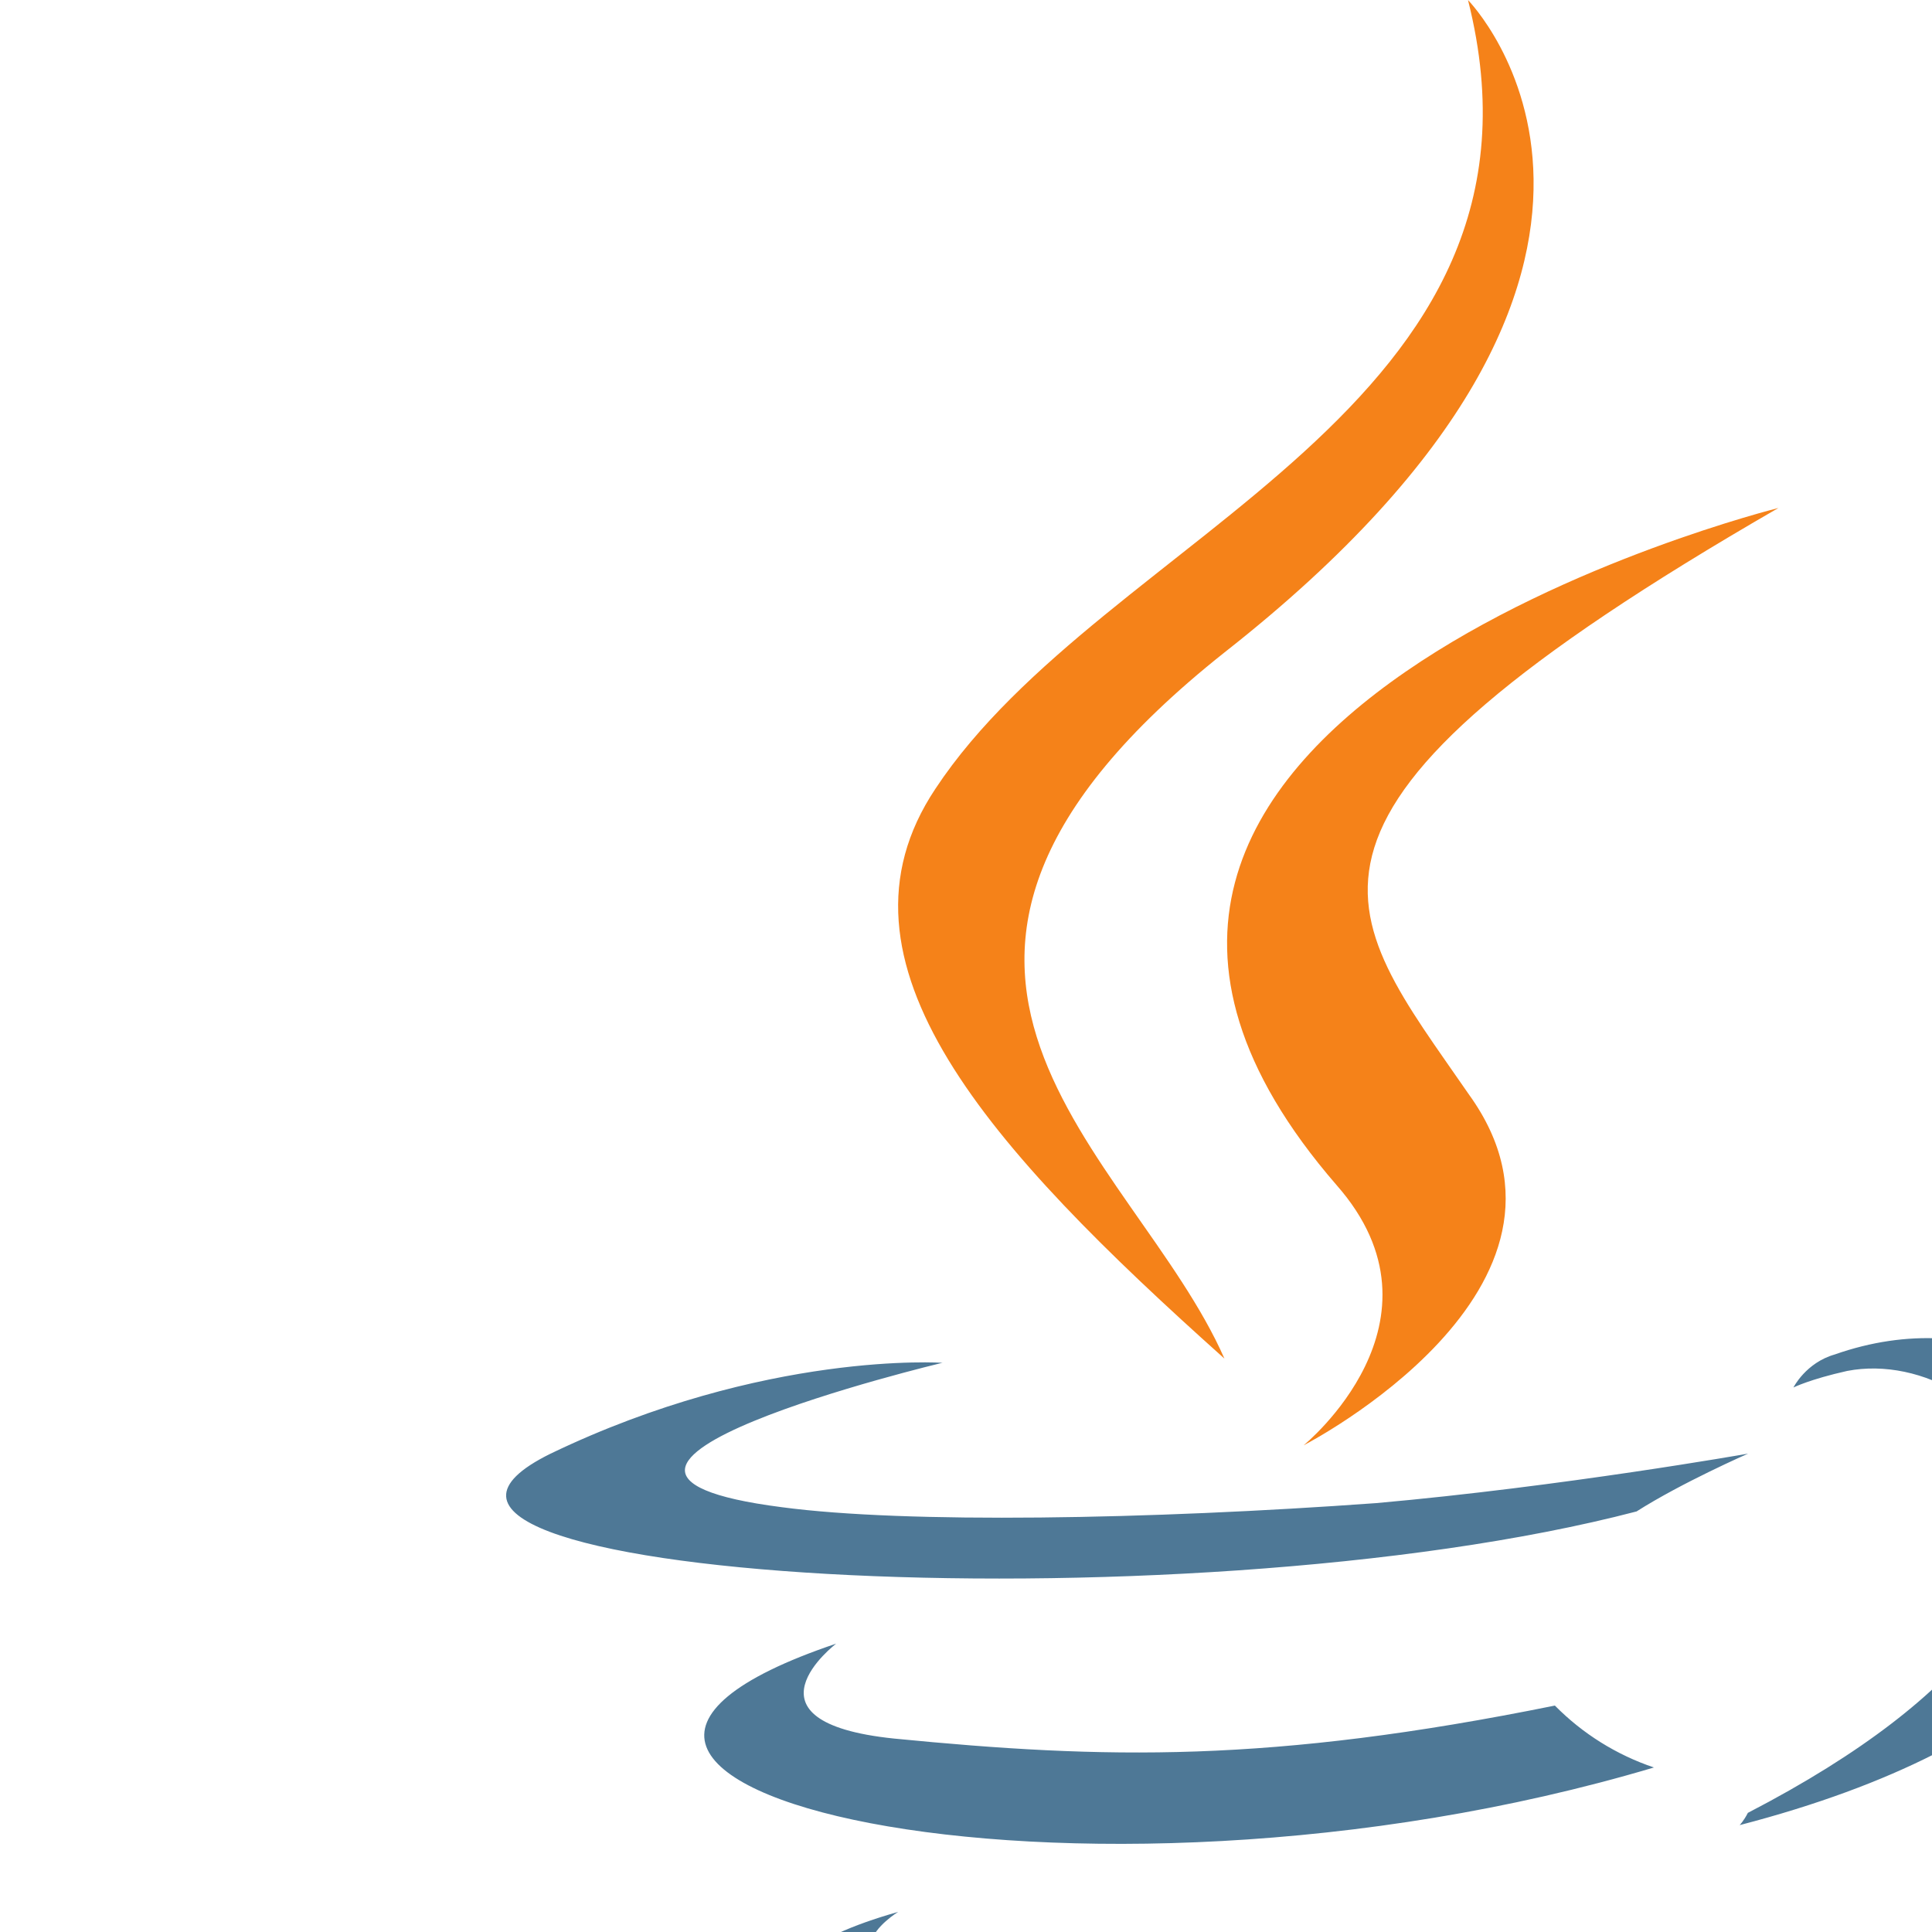
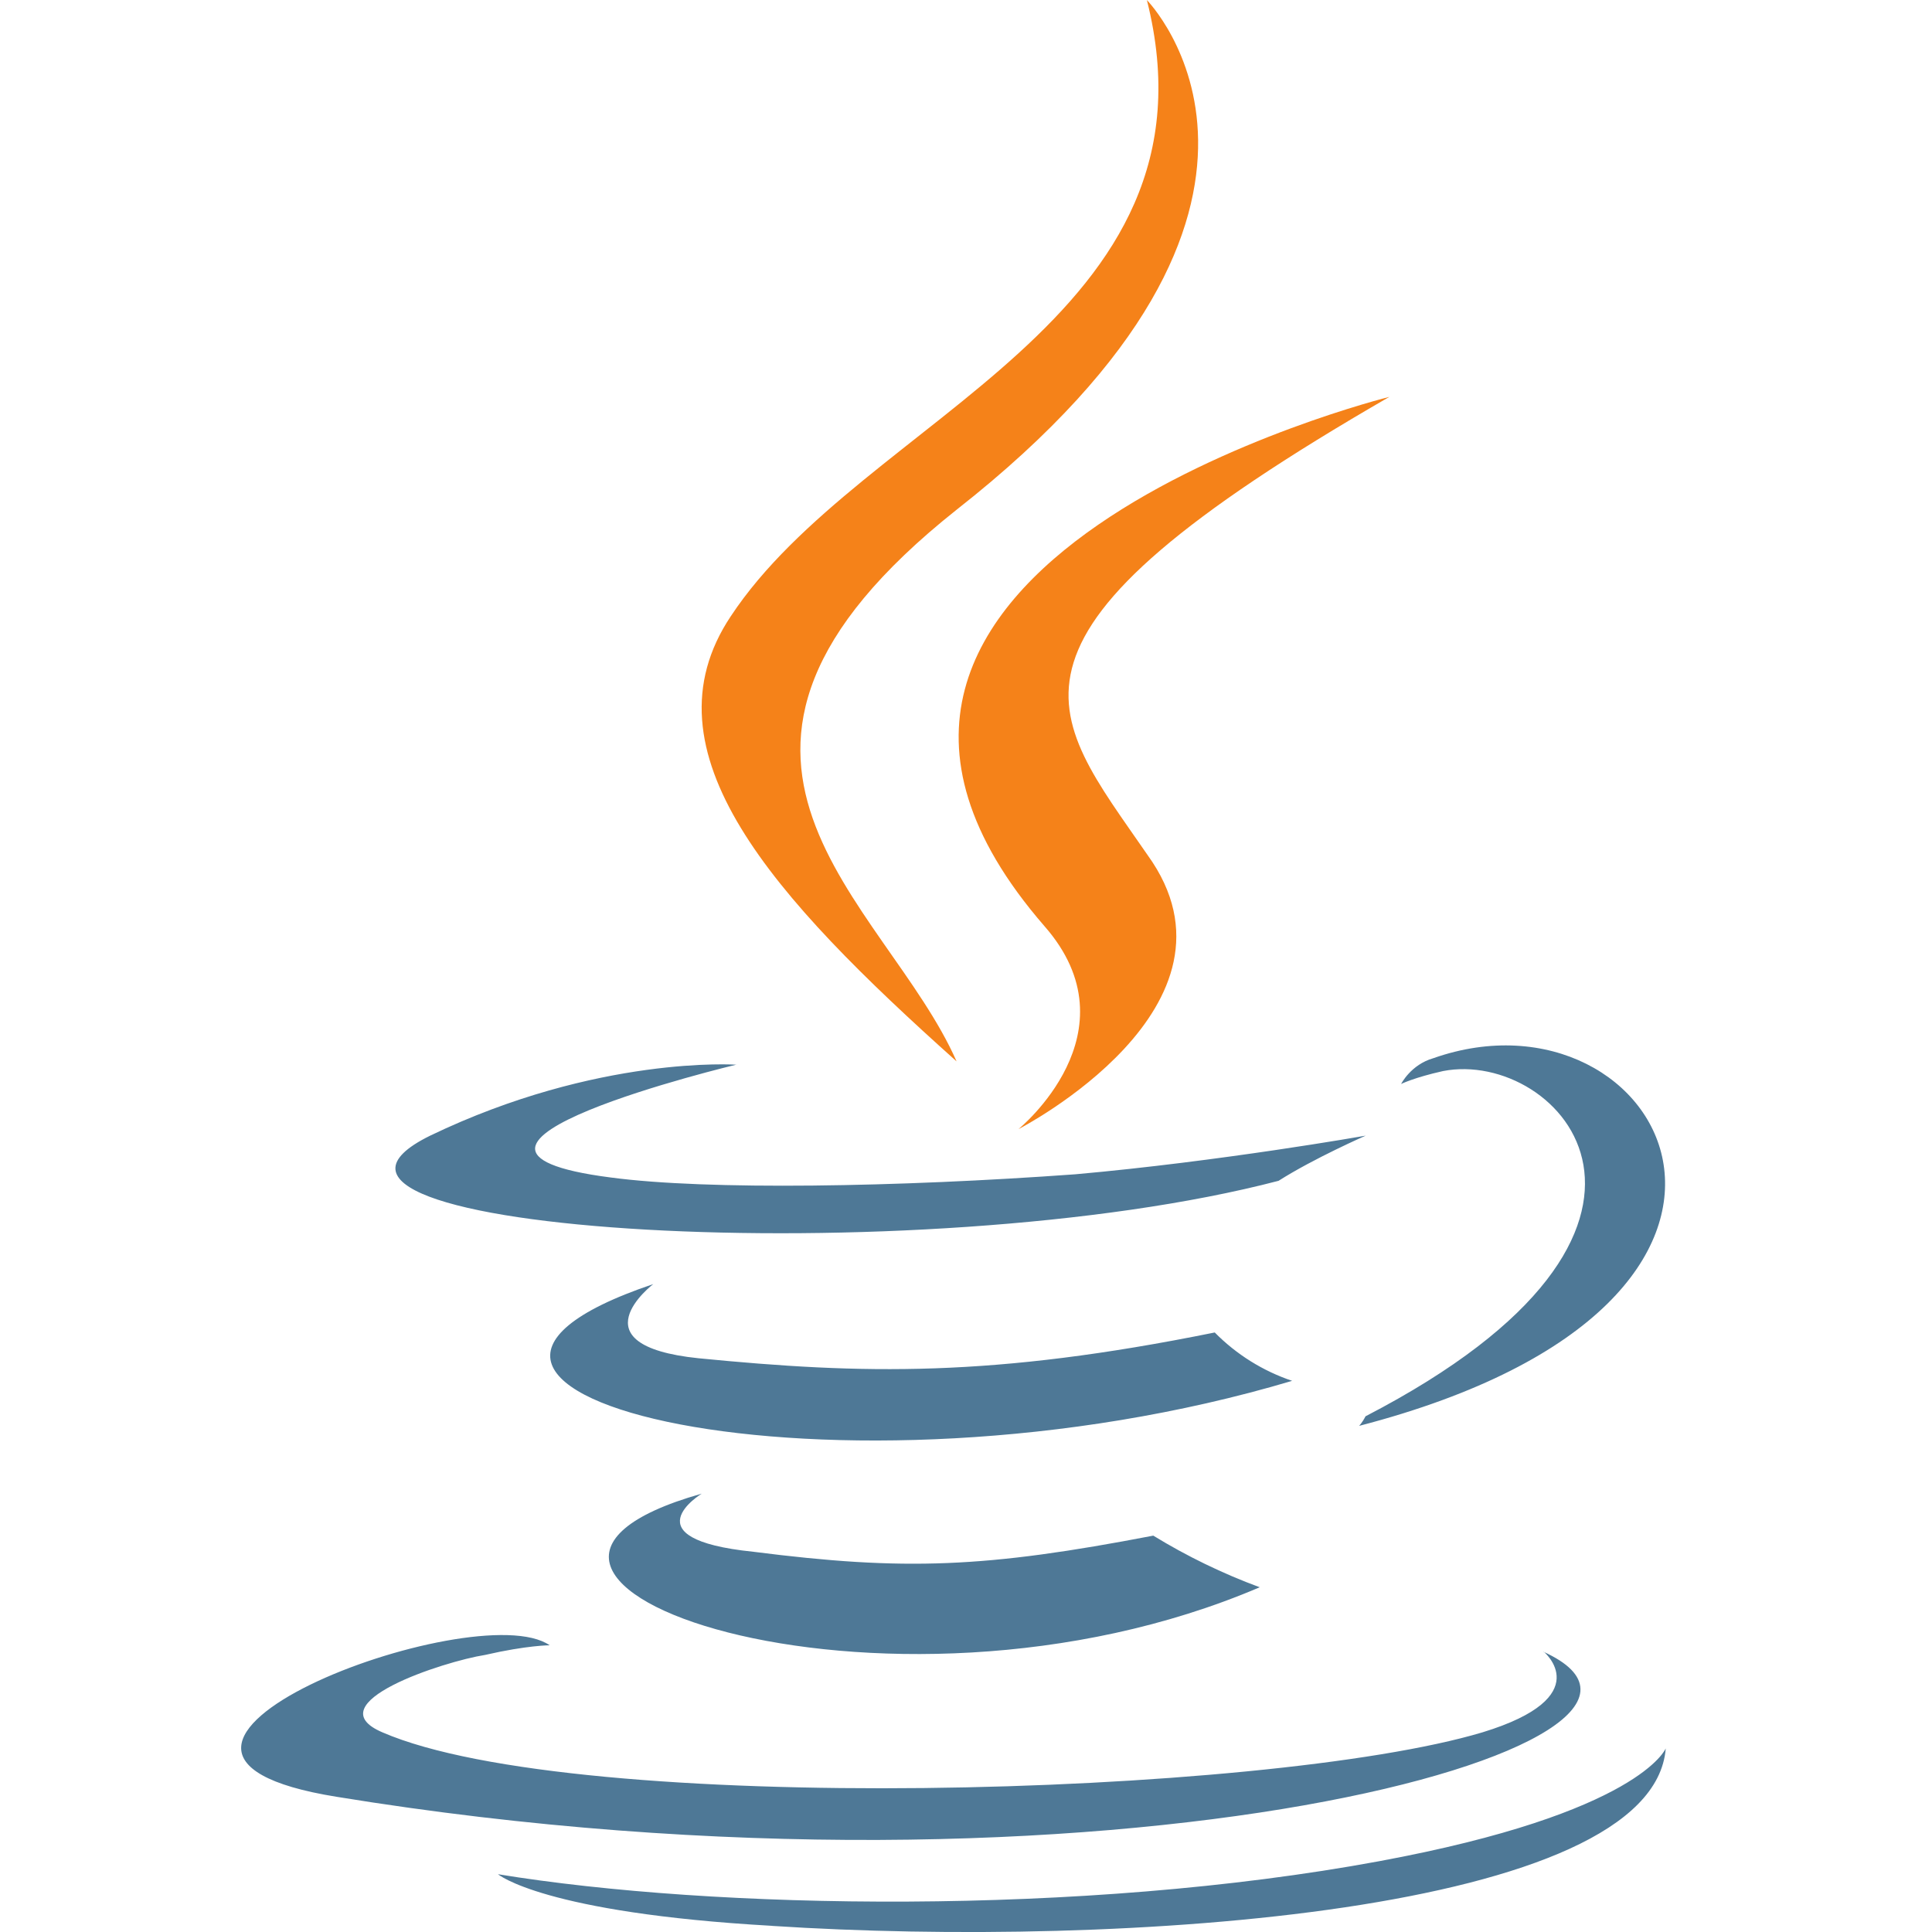
- <svg xmlns="http://www.w3.org/2000/svg" width="50" height="50" viewBox="0 0 25 25">
+ <svg xmlns="http://www.w3.org/2000/svg" width="50" height="50" viewBox="0 0 32 32">
  <path d="M11.622 24.74s-1.23.748.855.962c2.51.32 3.847.267 6.625-.267a10.02 10.02 0 0 0 1.763.855c-6.25 2.672-14.16-.16-9.244-1.55zm-.8-3.473s-1.336 1.015.748 1.23c2.725.267 4.862.32 8.55-.427a3.26 3.26 0 0 0 1.282.801c-7.534 2.244-15.976.214-10.58-1.603zm14.747 6.09s.908.748-1.015 1.336c-3.58 1.07-15.014 1.39-18.22 0-1.122-.48 1.015-1.175 1.7-1.282.695-.16 1.07-.16 1.07-.16-1.23-.855-8.175 1.763-3.526 2.51 12.77 2.084 23.296-.908 19.983-2.404zM12.2 17.633s-5.824 1.39-2.084 1.87c1.603.214 4.755.16 7.694-.053 2.404-.214 4.81-.64 4.81-.64s-.855.374-1.443.748c-5.93 1.55-17.312.855-14.052-.748 2.778-1.336 5.076-1.175 5.076-1.175zm10.42 5.824c5.984-3.1 3.206-6.09 1.282-5.717-.48.107-.695.214-.695.214s.16-.32.534-.427c3.794-1.336 6.786 4.007-1.23 6.09 0 0 .053-.053.107-.16zm-9.83 8.442c5.77.374 14.587-.214 14.8-2.94 0 0-.427 1.07-4.755 1.87-4.916.908-11.007.8-14.587.214 0 0 .748.64 4.542.855z" fill="#4e7896" />
  <path d="M18.996.001s3.313 3.366-3.152 8.442c-5.183 4.114-1.175 6.465 0 9.137-3.046-2.725-5.236-5.13-3.74-7.373C14.294 6.893 20.332 5.3 18.996.001zm-1.7 15.335c1.55 1.763-.427 3.366-.427 3.366s3.954-2.03 2.137-4.542c-1.656-2.404-2.94-3.58 4.007-7.587 0 0-10.953 2.725-5.717 8.763z" fill="#f58219" />
</svg>
